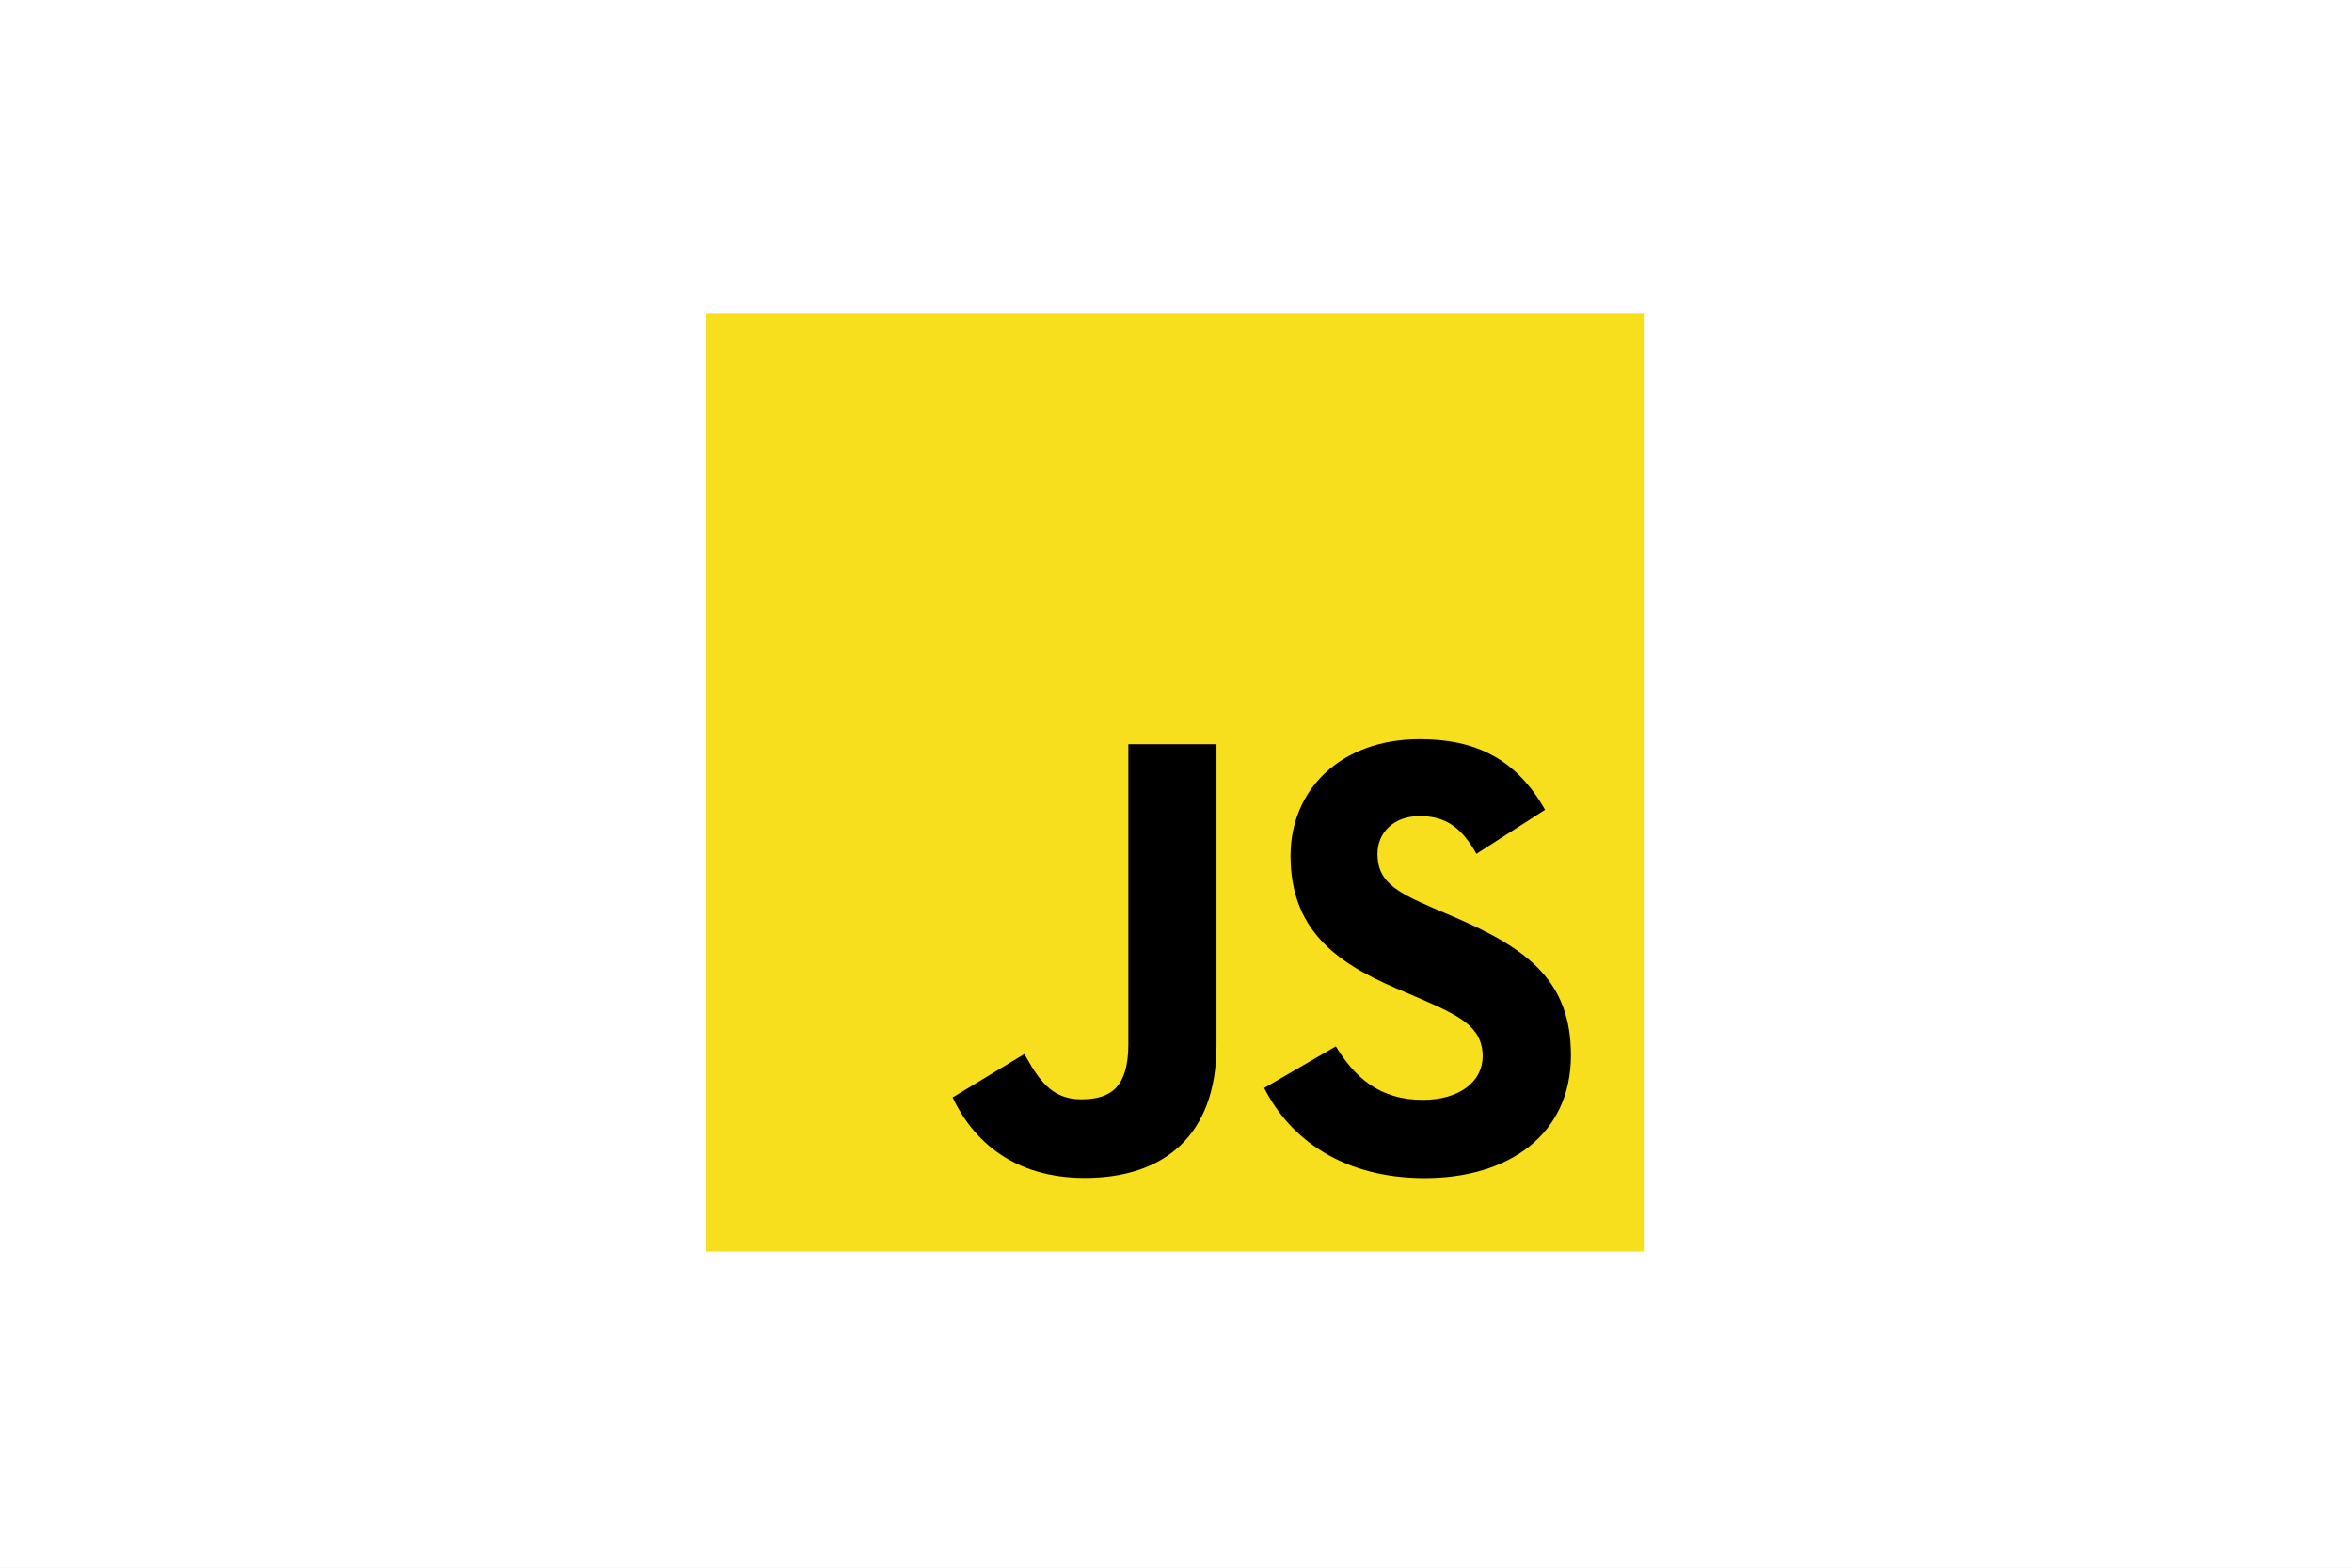
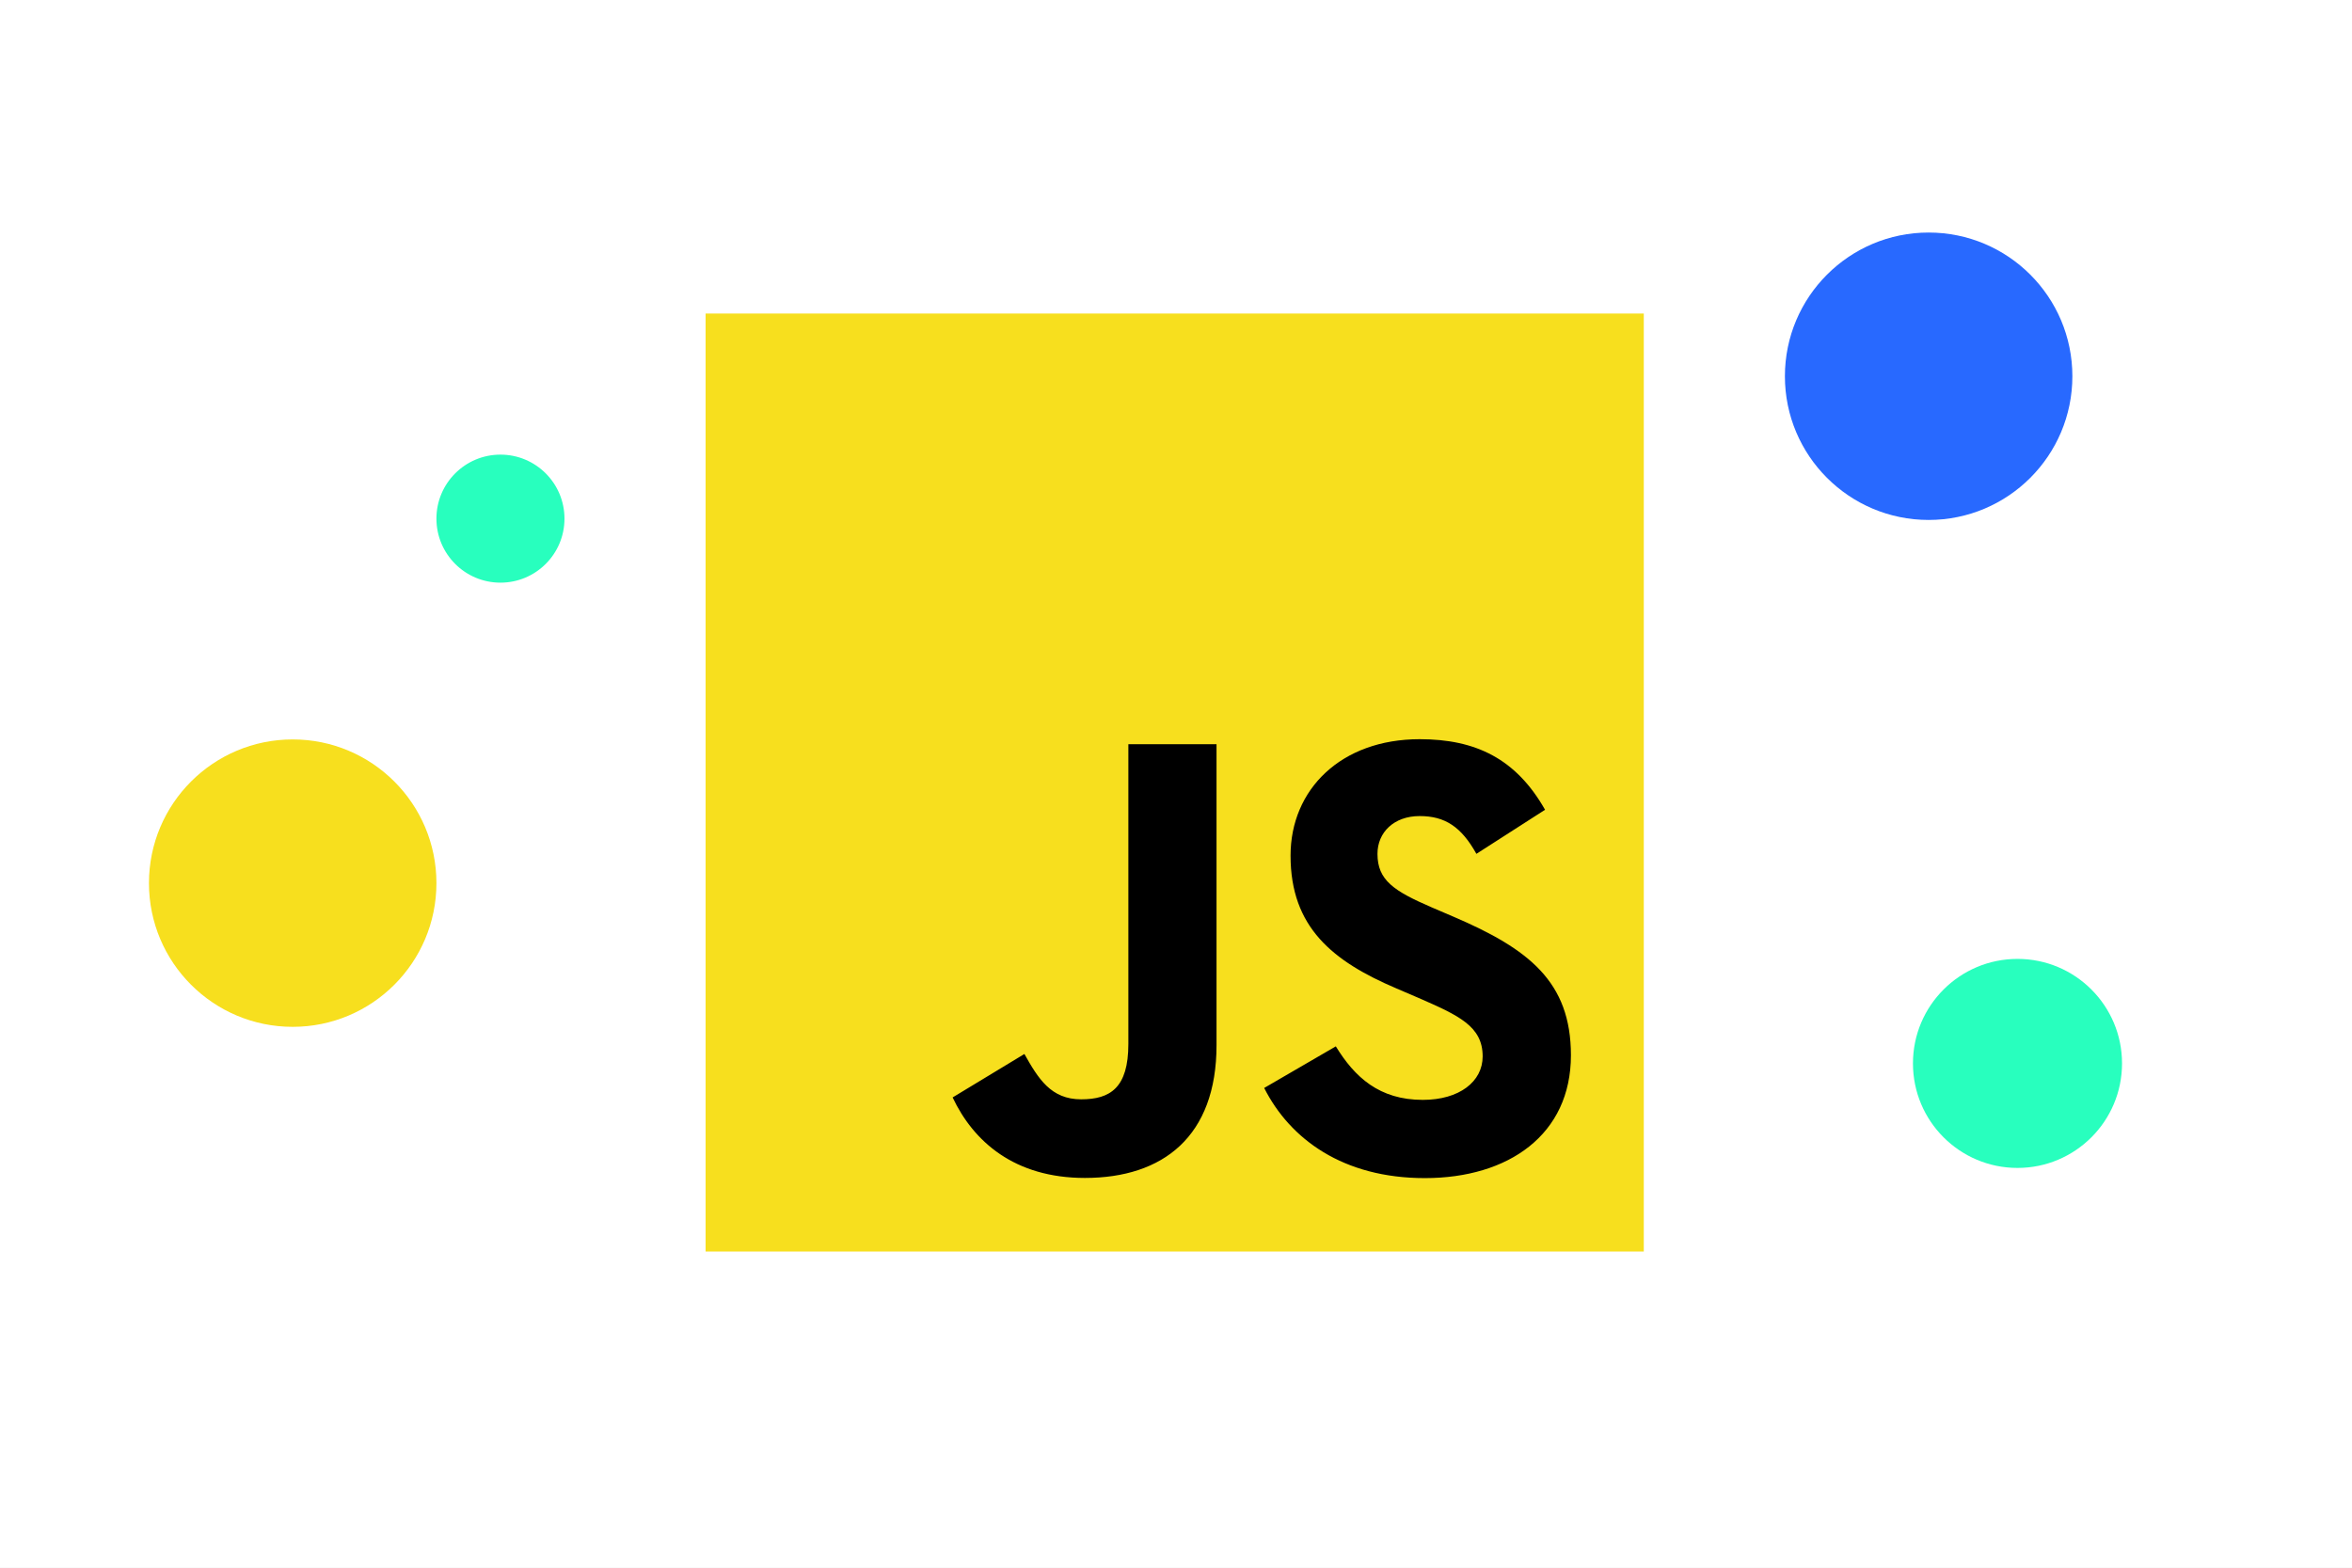
<svg xmlns="http://www.w3.org/2000/svg" width="900" height="600" viewBox="0 0 900 600" fill="none">
  <rect width="900" height="600" fill="white" />
  <g clip-path="url(#clip0_623_168)">
    <path d="M629 120H270V479H629V120Z" fill="#F7DF1E" />
    <path d="M511.157 400.47C518.388 412.277 527.796 420.956 544.436 420.956C558.414 420.956 567.343 413.97 567.343 404.317C567.343 392.749 558.169 388.652 542.783 381.922L534.349 378.303C510.006 367.932 493.834 354.94 493.834 327.474C493.834 302.173 513.111 282.912 543.239 282.912C564.688 282.912 580.108 290.377 591.22 309.922L564.95 326.79C559.166 316.419 552.926 312.333 543.239 312.333C533.358 312.333 527.095 318.601 527.095 326.79C527.095 336.91 533.364 341.007 547.838 347.275L556.271 350.888C584.934 363.18 601.118 375.711 601.118 403.884C601.118 434.256 577.259 450.895 545.216 450.895C513.886 450.895 493.646 435.966 483.742 416.397L511.157 400.47ZM391.986 403.393C397.286 412.796 402.106 420.745 413.697 420.745C424.78 420.745 431.772 416.409 431.772 399.547V284.838H465.507V400.003C465.507 434.934 445.027 450.833 415.133 450.833C388.123 450.833 372.48 436.855 364.525 420.019L391.986 403.393Z" fill="black" />
  </g>
+   <circle cx="191.5" cy="198.5" r="24.5" fill="#28FFBE" />
+   <circle cx="772" cy="407" r="40" fill="#28FFBE" />
+   <circle cx="738" cy="144" r="55" fill="#2869FF" />
+   <circle cx="112" cy="338" r="55" fill="#F7DF1E" />
  <defs>
    <clipPath id="clip0_623_168">
      <rect width="359" height="359" fill="white" transform="translate(270 120)" />
    </clipPath>
  </defs>
</svg>
